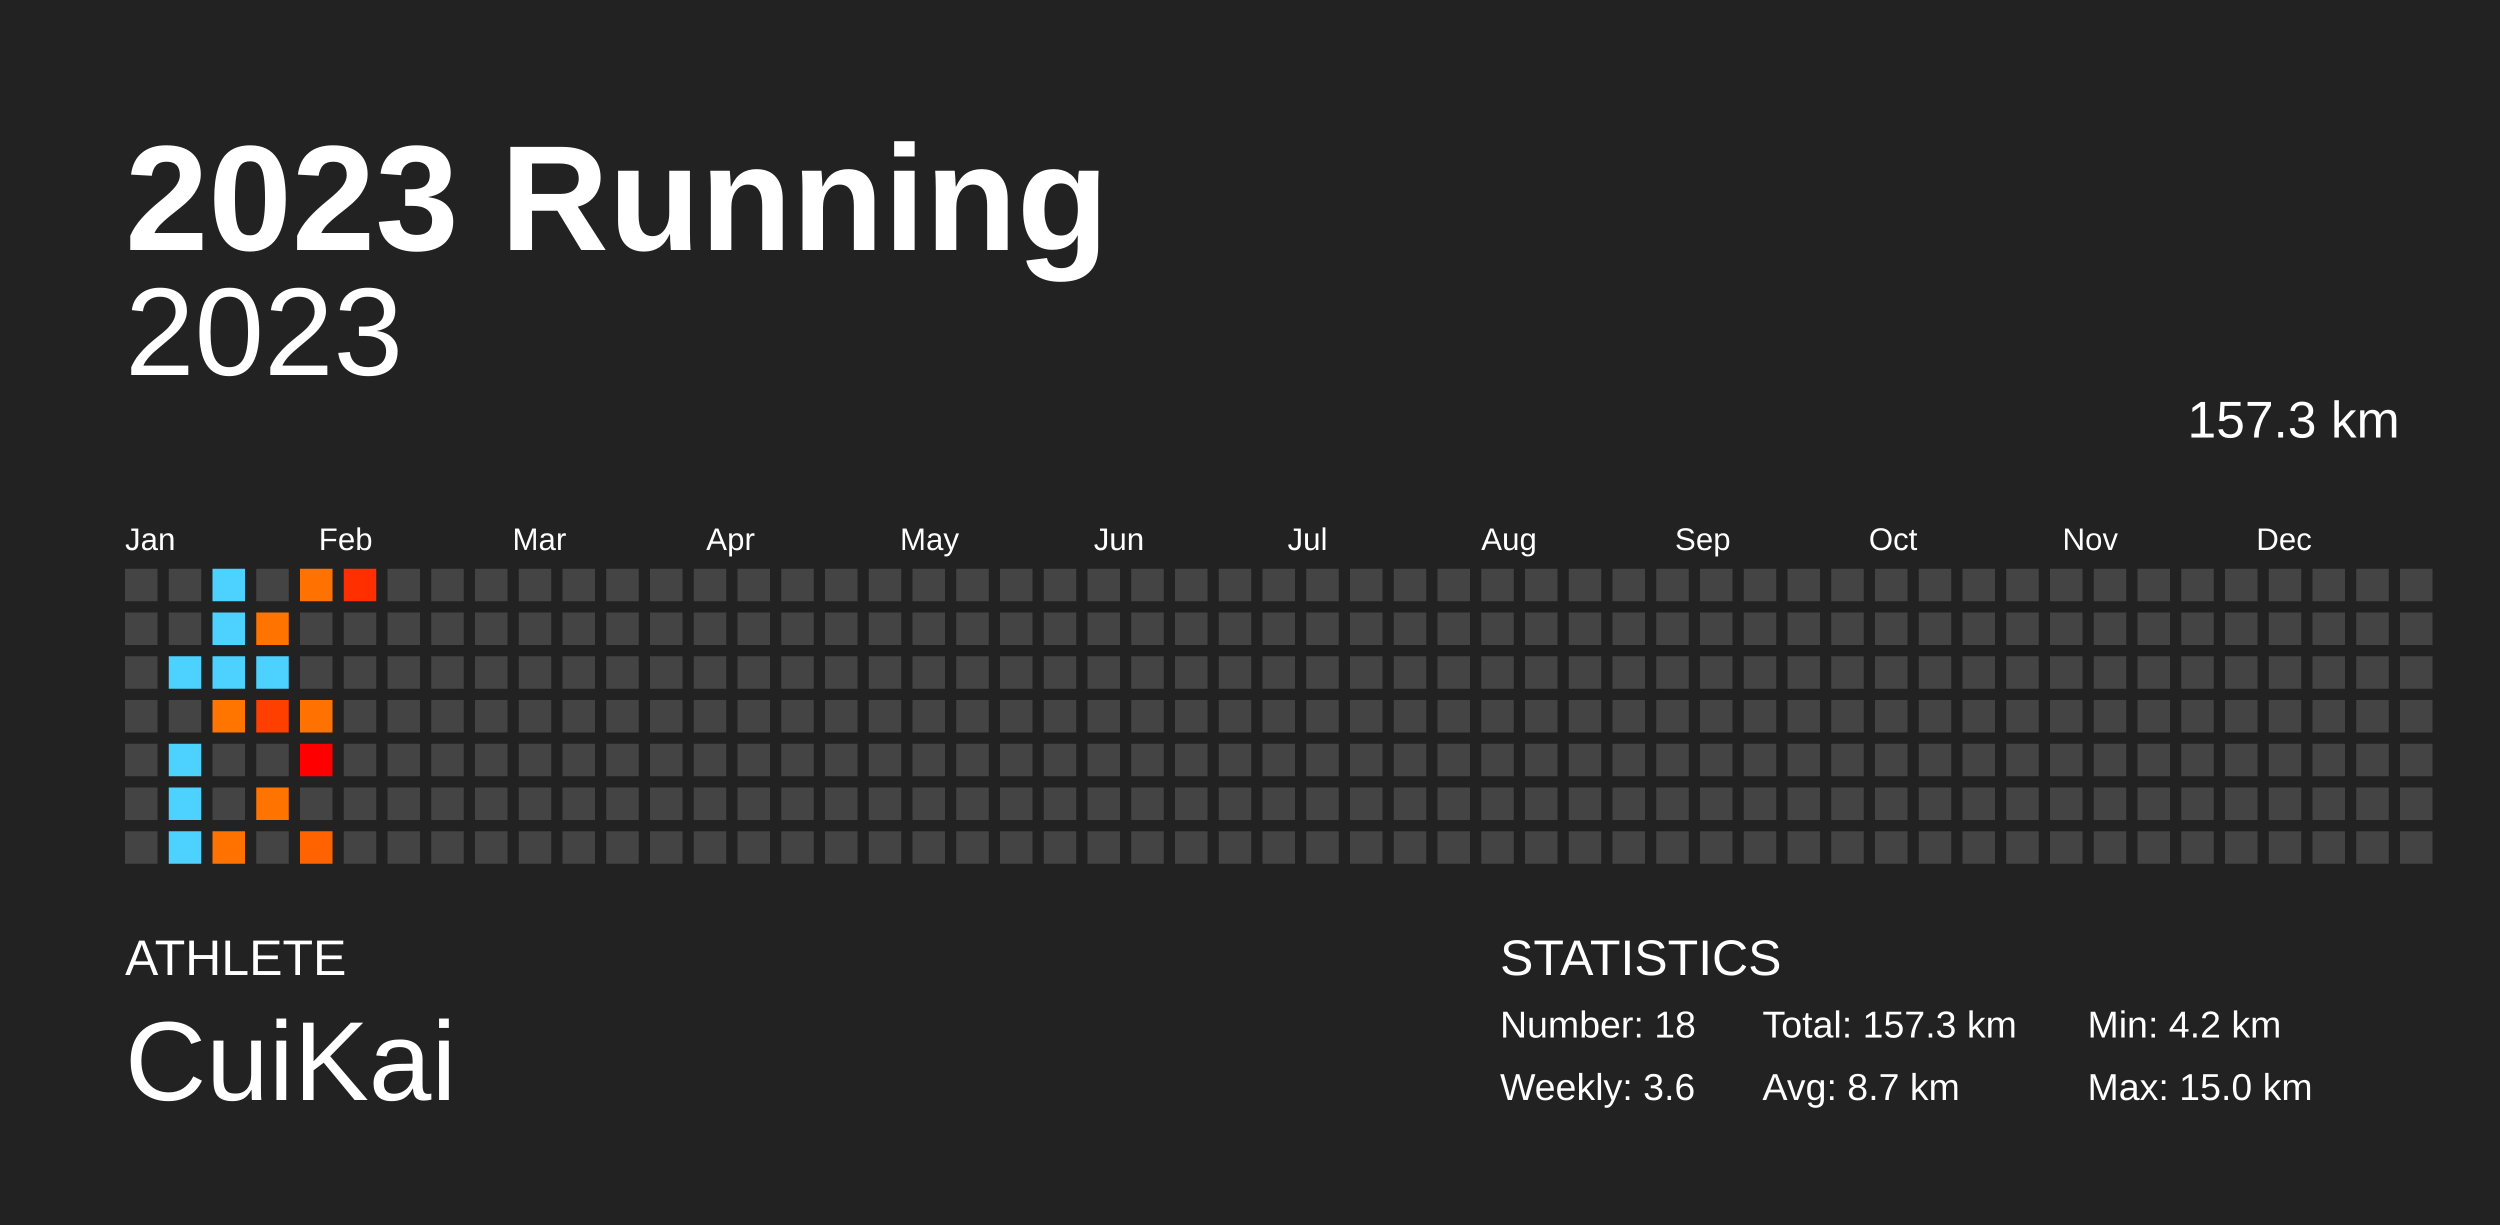
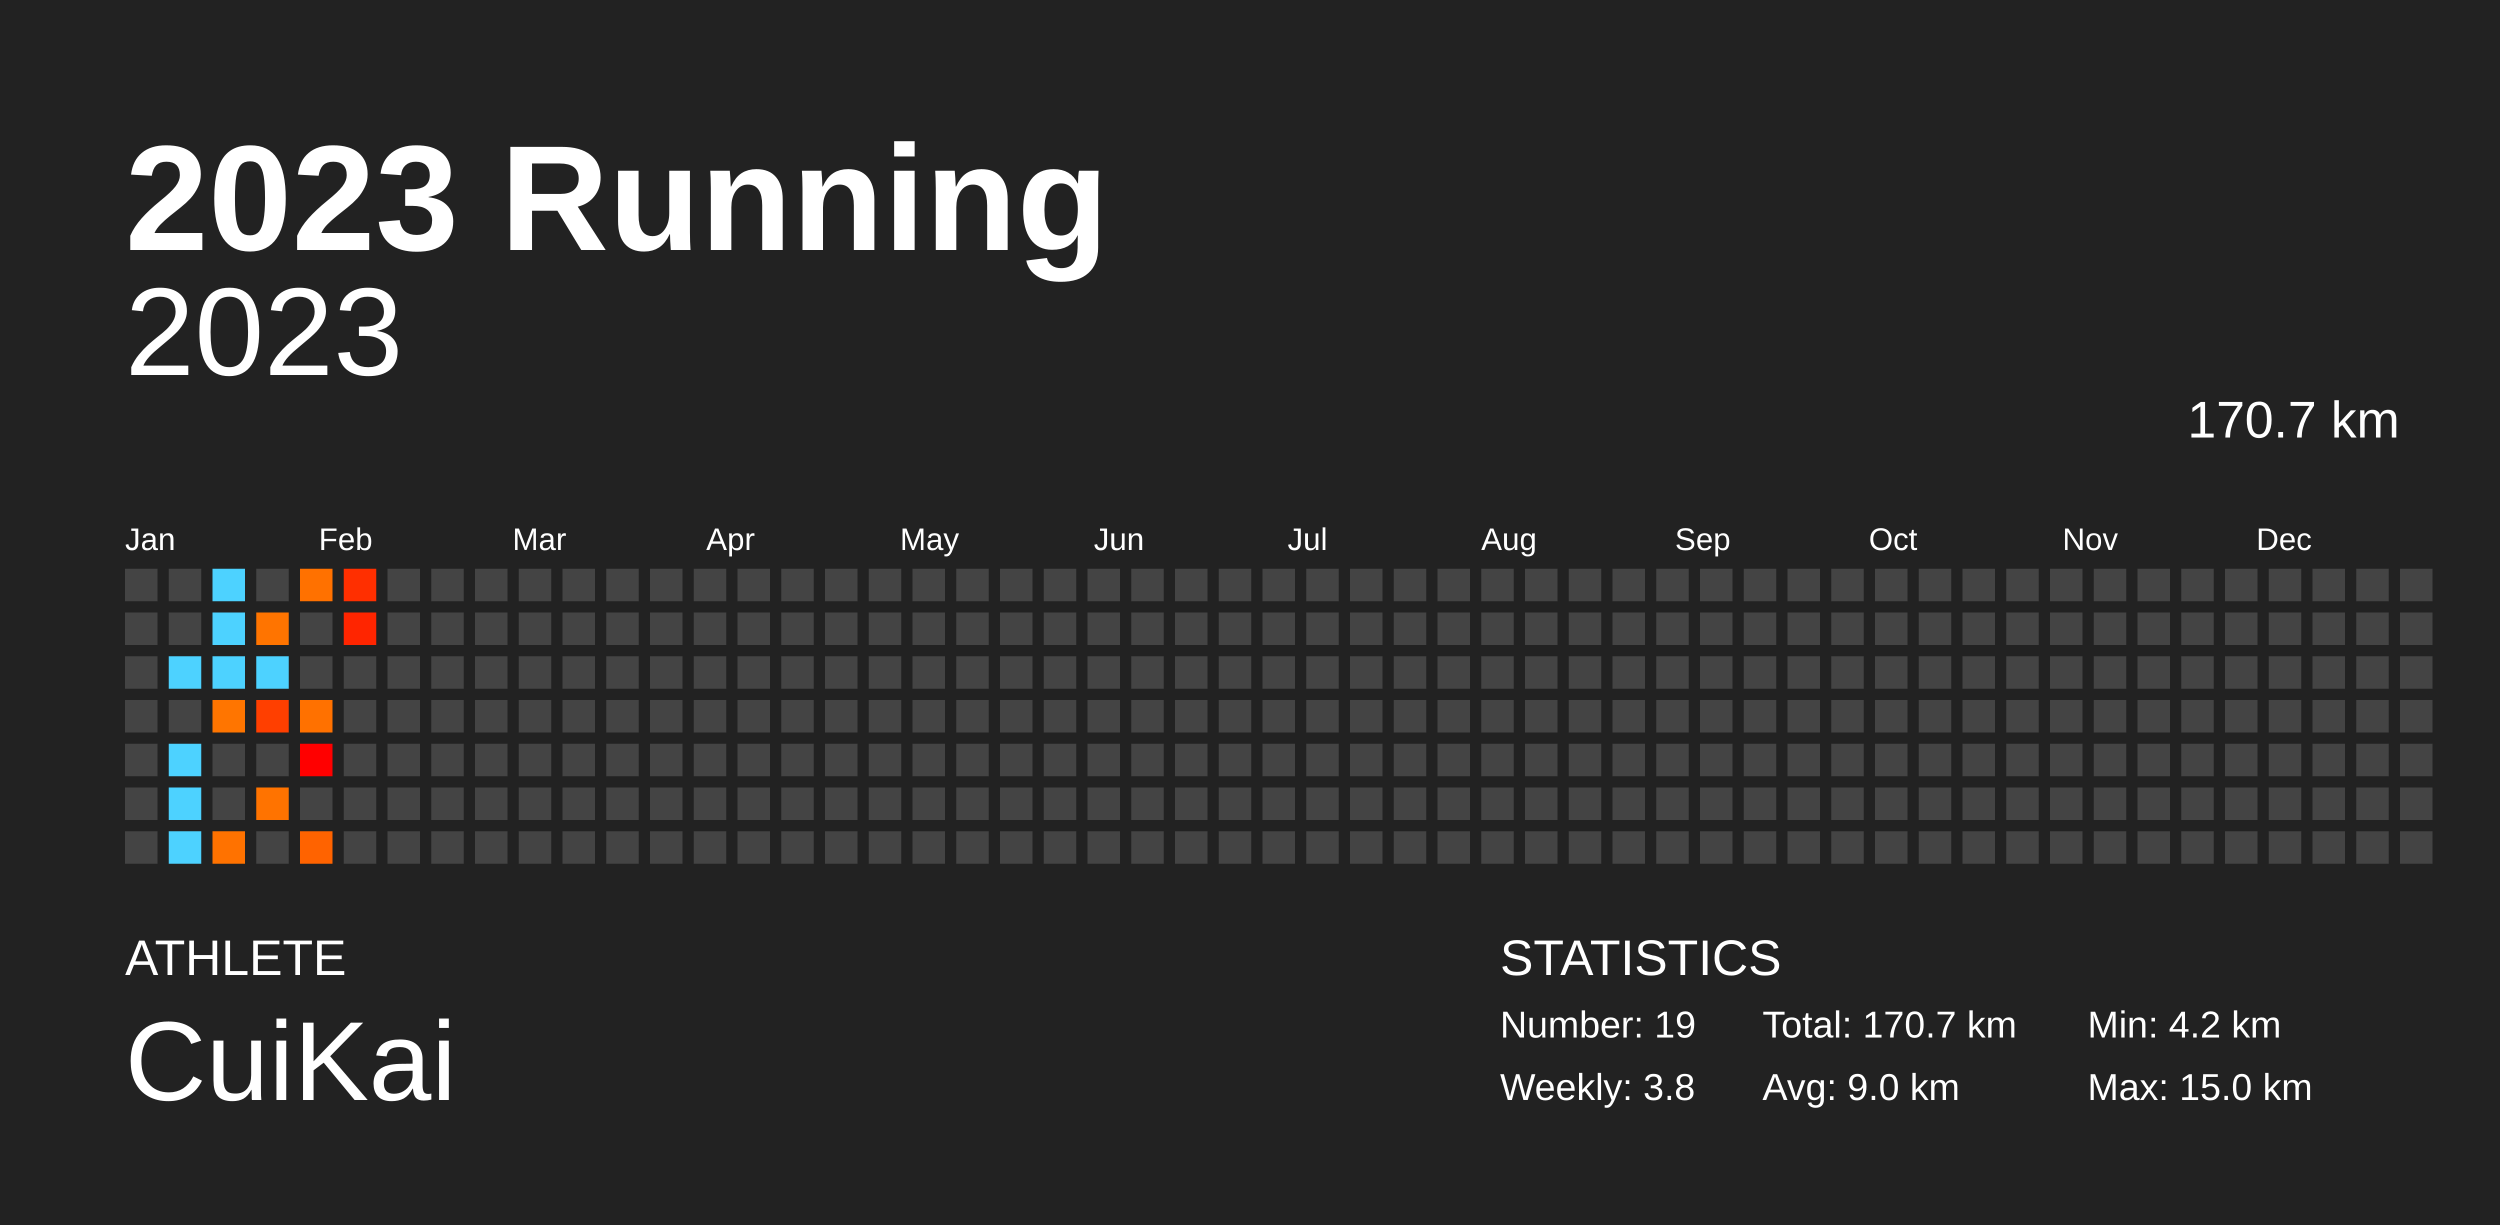
<svg xmlns="http://www.w3.org/2000/svg" baseProfile="full" height="98mm" version="1.1" viewBox="0,0,200,98" width="200mm">
  <defs />
  <rect fill="#222222" height="98" width="200" x="0" y="0" />
  <text fill="#FFFFFF" style="font-size:12px; font-family:Arial; font-weight:bold;" x="10" y="20">2023 Running</text>
  <text fill="#FFFFFF" style="font-size:4px; font-family:Arial" x="10" y="78">ATHLETE</text>
  <text fill="#FFFFFF" style="font-size:9px; font-family:Arial" x="10" y="88">CuiKai</text>
  <text fill="#FFFFFF" style="font-size:4px; font-family:Arial" x="120" y="78">STATISTICS</text>
-   <text fill="#FFFFFF" style="font-size:3px; font-family:Arial" x="120" y="83">Number: 18</text>
-   <text fill="#FFFFFF" style="font-size:3px; font-family:Arial" x="120" y="88">Weekly: 3.6</text>
-   <text fill="#FFFFFF" style="font-size:3px; font-family:Arial" x="141" y="83">Total: 157.3 km</text>
-   <text fill="#FFFFFF" style="font-size:3px; font-family:Arial" x="141" y="88">Avg: 8.7 km</text>
+   <text fill="#FFFFFF" style="font-size:3px; font-family:Arial" x="120" y="83">Number: 19</text>
+   <text fill="#FFFFFF" style="font-size:3px; font-family:Arial" x="120" y="88">Weekly: 3.8</text>
+   <text fill="#FFFFFF" style="font-size:3px; font-family:Arial" x="141" y="83">Total: 170.7 km</text>
+   <text fill="#FFFFFF" style="font-size:3px; font-family:Arial" x="141" y="88">Avg: 9.0 km</text>
  <text fill="#FFFFFF" style="font-size:3px; font-family:Arial" x="167" y="83">Min: 4.2 km</text>
  <text fill="#FFFFFF" style="font-size:3px; font-family:Arial" x="167" y="88">Max: 15.0 km</text>
  <text alignment-baseline="hanging" fill="#FFFFFF" style="font-size:10.0px; font-family:Arial;" x="10" y="30">2023</text>
-   <text alignment-baseline="hanging" fill="#FFFFFF" style="font-size:4.125px; font-family:Arial;" x="175" y="35">157.3 km</text>
+   <text alignment-baseline="hanging" fill="#FFFFFF" style="font-size:4.125px; font-family:Arial;" x="175" y="35">170.7 km</text>
  <text fill="#FFFFFF" style="font-size:2.5px; font-family:Arial" x="10.0" y="44">Jan</text>
  <text fill="#FFFFFF" style="font-size:2.5px; font-family:Arial" x="25.5" y="44">Feb</text>
  <text fill="#FFFFFF" style="font-size:2.5px; font-family:Arial" x="41.0" y="44">Mar</text>
  <text fill="#FFFFFF" style="font-size:2.5px; font-family:Arial" x="56.5" y="44">Apr</text>
  <text fill="#FFFFFF" style="font-size:2.5px; font-family:Arial" x="72.0" y="44">May</text>
  <text fill="#FFFFFF" style="font-size:2.5px; font-family:Arial" x="87.5" y="44">Jun</text>
  <text fill="#FFFFFF" style="font-size:2.5px; font-family:Arial" x="103.0" y="44">Jul</text>
  <text fill="#FFFFFF" style="font-size:2.5px; font-family:Arial" x="118.5" y="44">Aug</text>
  <text fill="#FFFFFF" style="font-size:2.5px; font-family:Arial" x="134.0" y="44">Sep</text>
  <text fill="#FFFFFF" style="font-size:2.5px; font-family:Arial" x="149.5" y="44">Oct</text>
  <text fill="#FFFFFF" style="font-size:2.5px; font-family:Arial" x="165.0" y="44">Nov</text>
  <text fill="#FFFFFF" style="font-size:2.5px; font-family:Arial" x="180.5" y="44">Dec</text>
  <rect fill="#444444" height="2.6" width="2.6" x="10.0" y="45.5" />
  <rect fill="#444444" height="2.6" width="2.6" x="10.0" y="49.0" />
  <rect fill="#444444" height="2.6" width="2.6" x="10.0" y="52.5" />
  <rect fill="#444444" height="2.6" width="2.6" x="10.0" y="56.0" />
  <rect fill="#444444" height="2.6" width="2.6" x="10.0" y="59.5" />
  <rect fill="#444444" height="2.6" width="2.6" x="10.0" y="63.0" />
  <rect fill="#444444" height="2.6" width="2.6" x="10.0" y="66.5" />
  <rect fill="#444444" height="2.6" width="2.6" x="13.5" y="45.5" />
  <rect fill="#444444" height="2.6" width="2.6" x="13.5" y="49.0" />
  <rect fill="#4dd2ff" height="2.6" width="2.6" x="13.5" y="52.5" />
  <rect fill="#444444" height="2.6" width="2.6" x="13.5" y="56.0" />
  <rect fill="#4dd2ff" height="2.6" width="2.6" x="13.5" y="59.5" />
  <rect fill="#4dd2ff" height="2.6" width="2.6" x="13.5" y="63.0" />
  <rect fill="#4dd2ff" height="2.6" width="2.6" x="13.5" y="66.5" />
  <rect fill="#4dd2ff" height="2.6" width="2.6" x="17.0" y="45.5" />
  <rect fill="#4dd2ff" height="2.6" width="2.6" x="17.0" y="49.0" />
  <rect fill="#4dd2ff" height="2.6" width="2.6" x="17.0" y="52.5" />
  <rect fill="#ff7500" height="2.6" width="2.6" x="17.0" y="56.0" />
  <rect fill="#444444" height="2.6" width="2.6" x="17.0" y="59.5" />
  <rect fill="#444444" height="2.6" width="2.6" x="17.0" y="63.0" />
  <rect fill="#ff7200" height="2.6" width="2.6" x="17.0" y="66.5" />
  <rect fill="#444444" height="2.6" width="2.6" x="20.5" y="45.5" />
  <rect fill="#ff7400" height="2.6" width="2.6" x="20.5" y="49.0" />
  <rect fill="#4dd2ff" height="2.6" width="2.6" x="20.5" y="52.5" />
  <rect fill="#ff3f00" height="2.6" width="2.6" x="20.5" y="56.0" />
  <rect fill="#444444" height="2.6" width="2.6" x="20.5" y="59.5" />
  <rect fill="#ff7300" height="2.6" width="2.6" x="20.5" y="63.0" />
  <rect fill="#444444" height="2.6" width="2.6" x="20.5" y="66.5" />
  <rect fill="#ff7100" height="2.6" width="2.6" x="24.0" y="45.5" />
  <rect fill="#444444" height="2.6" width="2.6" x="24.0" y="49.0" />
  <rect fill="#444444" height="2.6" width="2.6" x="24.0" y="52.5" />
  <rect fill="#ff7100" height="2.6" width="2.6" x="24.0" y="56.0" />
  <rect fill="#ff0000" height="2.6" width="2.6" x="24.0" y="59.5" />
  <rect fill="#444444" height="2.6" width="2.6" x="24.0" y="63.0" />
  <rect fill="#ff6300" height="2.6" width="2.6" x="24.0" y="66.5" />
  <rect fill="#ff2f00" height="2.6" width="2.6" x="27.5" y="45.5" />
-   <rect fill="#444444" height="2.6" width="2.6" x="27.5" y="49.0" />
+   <rect fill="#ff2500" height="2.6" width="2.6" x="27.5" y="49.0" />
  <rect fill="#444444" height="2.6" width="2.6" x="27.5" y="52.5" />
  <rect fill="#444444" height="2.6" width="2.6" x="27.5" y="56.0" />
  <rect fill="#444444" height="2.6" width="2.6" x="27.5" y="59.5" />
  <rect fill="#444444" height="2.6" width="2.6" x="27.5" y="63.0" />
  <rect fill="#444444" height="2.6" width="2.6" x="27.5" y="66.5" />
  <rect fill="#444444" height="2.6" width="2.6" x="31.0" y="45.5" />
  <rect fill="#444444" height="2.6" width="2.6" x="31.0" y="49.0" />
  <rect fill="#444444" height="2.6" width="2.6" x="31.0" y="52.5" />
  <rect fill="#444444" height="2.6" width="2.6" x="31.0" y="56.0" />
  <rect fill="#444444" height="2.6" width="2.6" x="31.0" y="59.5" />
  <rect fill="#444444" height="2.6" width="2.6" x="31.0" y="63.0" />
  <rect fill="#444444" height="2.6" width="2.6" x="31.0" y="66.5" />
  <rect fill="#444444" height="2.6" width="2.6" x="34.5" y="45.5" />
  <rect fill="#444444" height="2.6" width="2.6" x="34.5" y="49.0" />
  <rect fill="#444444" height="2.6" width="2.6" x="34.5" y="52.5" />
  <rect fill="#444444" height="2.6" width="2.6" x="34.5" y="56.0" />
  <rect fill="#444444" height="2.6" width="2.6" x="34.5" y="59.5" />
  <rect fill="#444444" height="2.6" width="2.6" x="34.5" y="63.0" />
  <rect fill="#444444" height="2.6" width="2.6" x="34.5" y="66.5" />
  <rect fill="#444444" height="2.6" width="2.6" x="38.0" y="45.5" />
  <rect fill="#444444" height="2.6" width="2.6" x="38.0" y="49.0" />
  <rect fill="#444444" height="2.6" width="2.6" x="38.0" y="52.5" />
  <rect fill="#444444" height="2.6" width="2.6" x="38.0" y="56.0" />
  <rect fill="#444444" height="2.6" width="2.6" x="38.0" y="59.5" />
  <rect fill="#444444" height="2.6" width="2.6" x="38.0" y="63.0" />
  <rect fill="#444444" height="2.6" width="2.6" x="38.0" y="66.5" />
  <rect fill="#444444" height="2.6" width="2.6" x="41.5" y="45.5" />
  <rect fill="#444444" height="2.6" width="2.6" x="41.5" y="49.0" />
  <rect fill="#444444" height="2.6" width="2.6" x="41.5" y="52.5" />
  <rect fill="#444444" height="2.6" width="2.6" x="41.5" y="56.0" />
  <rect fill="#444444" height="2.6" width="2.6" x="41.5" y="59.5" />
  <rect fill="#444444" height="2.6" width="2.6" x="41.5" y="63.0" />
  <rect fill="#444444" height="2.6" width="2.6" x="41.5" y="66.5" />
  <rect fill="#444444" height="2.6" width="2.6" x="45.0" y="45.5" />
  <rect fill="#444444" height="2.6" width="2.6" x="45.0" y="49.0" />
  <rect fill="#444444" height="2.6" width="2.6" x="45.0" y="52.5" />
  <rect fill="#444444" height="2.6" width="2.6" x="45.0" y="56.0" />
  <rect fill="#444444" height="2.6" width="2.6" x="45.0" y="59.5" />
  <rect fill="#444444" height="2.6" width="2.6" x="45.0" y="63.0" />
  <rect fill="#444444" height="2.6" width="2.6" x="45.0" y="66.5" />
  <rect fill="#444444" height="2.6" width="2.6" x="48.5" y="45.5" />
  <rect fill="#444444" height="2.6" width="2.6" x="48.5" y="49.0" />
  <rect fill="#444444" height="2.6" width="2.6" x="48.5" y="52.5" />
  <rect fill="#444444" height="2.6" width="2.6" x="48.5" y="56.0" />
  <rect fill="#444444" height="2.6" width="2.6" x="48.5" y="59.5" />
  <rect fill="#444444" height="2.6" width="2.6" x="48.5" y="63.0" />
  <rect fill="#444444" height="2.6" width="2.6" x="48.5" y="66.5" />
  <rect fill="#444444" height="2.6" width="2.6" x="52.0" y="45.5" />
  <rect fill="#444444" height="2.6" width="2.6" x="52.0" y="49.0" />
  <rect fill="#444444" height="2.6" width="2.6" x="52.0" y="52.5" />
  <rect fill="#444444" height="2.6" width="2.6" x="52.0" y="56.0" />
  <rect fill="#444444" height="2.6" width="2.6" x="52.0" y="59.5" />
  <rect fill="#444444" height="2.6" width="2.6" x="52.0" y="63.0" />
  <rect fill="#444444" height="2.6" width="2.6" x="52.0" y="66.5" />
  <rect fill="#444444" height="2.6" width="2.6" x="55.5" y="45.5" />
  <rect fill="#444444" height="2.6" width="2.6" x="55.5" y="49.0" />
  <rect fill="#444444" height="2.6" width="2.6" x="55.5" y="52.5" />
  <rect fill="#444444" height="2.6" width="2.6" x="55.5" y="56.0" />
  <rect fill="#444444" height="2.6" width="2.6" x="55.5" y="59.5" />
  <rect fill="#444444" height="2.6" width="2.6" x="55.5" y="63.0" />
  <rect fill="#444444" height="2.6" width="2.6" x="55.5" y="66.5" />
  <rect fill="#444444" height="2.6" width="2.6" x="59.0" y="45.5" />
  <rect fill="#444444" height="2.6" width="2.6" x="59.0" y="49.0" />
  <rect fill="#444444" height="2.6" width="2.6" x="59.0" y="52.5" />
  <rect fill="#444444" height="2.6" width="2.6" x="59.0" y="56.0" />
  <rect fill="#444444" height="2.6" width="2.6" x="59.0" y="59.5" />
  <rect fill="#444444" height="2.6" width="2.6" x="59.0" y="63.0" />
  <rect fill="#444444" height="2.6" width="2.6" x="59.0" y="66.5" />
  <rect fill="#444444" height="2.6" width="2.6" x="62.5" y="45.5" />
  <rect fill="#444444" height="2.6" width="2.6" x="62.5" y="49.0" />
  <rect fill="#444444" height="2.6" width="2.6" x="62.5" y="52.5" />
  <rect fill="#444444" height="2.6" width="2.6" x="62.5" y="56.0" />
  <rect fill="#444444" height="2.6" width="2.6" x="62.5" y="59.5" />
  <rect fill="#444444" height="2.6" width="2.6" x="62.5" y="63.0" />
  <rect fill="#444444" height="2.6" width="2.6" x="62.5" y="66.5" />
  <rect fill="#444444" height="2.6" width="2.6" x="66.0" y="45.5" />
  <rect fill="#444444" height="2.6" width="2.6" x="66.0" y="49.0" />
  <rect fill="#444444" height="2.6" width="2.6" x="66.0" y="52.5" />
  <rect fill="#444444" height="2.6" width="2.6" x="66.0" y="56.0" />
  <rect fill="#444444" height="2.6" width="2.6" x="66.0" y="59.5" />
  <rect fill="#444444" height="2.6" width="2.6" x="66.0" y="63.0" />
  <rect fill="#444444" height="2.6" width="2.6" x="66.0" y="66.5" />
  <rect fill="#444444" height="2.6" width="2.6" x="69.5" y="45.5" />
  <rect fill="#444444" height="2.6" width="2.6" x="69.5" y="49.0" />
  <rect fill="#444444" height="2.6" width="2.6" x="69.5" y="52.5" />
  <rect fill="#444444" height="2.6" width="2.6" x="69.5" y="56.0" />
  <rect fill="#444444" height="2.6" width="2.6" x="69.5" y="59.5" />
  <rect fill="#444444" height="2.6" width="2.6" x="69.5" y="63.0" />
  <rect fill="#444444" height="2.6" width="2.6" x="69.5" y="66.5" />
  <rect fill="#444444" height="2.6" width="2.6" x="73.0" y="45.5" />
  <rect fill="#444444" height="2.6" width="2.6" x="73.0" y="49.0" />
  <rect fill="#444444" height="2.6" width="2.6" x="73.0" y="52.5" />
  <rect fill="#444444" height="2.6" width="2.6" x="73.0" y="56.0" />
  <rect fill="#444444" height="2.6" width="2.6" x="73.0" y="59.5" />
  <rect fill="#444444" height="2.6" width="2.6" x="73.0" y="63.0" />
  <rect fill="#444444" height="2.6" width="2.6" x="73.0" y="66.5" />
  <rect fill="#444444" height="2.6" width="2.6" x="76.5" y="45.5" />
  <rect fill="#444444" height="2.6" width="2.6" x="76.5" y="49.0" />
  <rect fill="#444444" height="2.6" width="2.6" x="76.5" y="52.5" />
  <rect fill="#444444" height="2.6" width="2.6" x="76.5" y="56.0" />
  <rect fill="#444444" height="2.6" width="2.6" x="76.5" y="59.5" />
  <rect fill="#444444" height="2.6" width="2.6" x="76.5" y="63.0" />
  <rect fill="#444444" height="2.6" width="2.6" x="76.5" y="66.5" />
  <rect fill="#444444" height="2.6" width="2.6" x="80.0" y="45.5" />
  <rect fill="#444444" height="2.6" width="2.6" x="80.0" y="49.0" />
  <rect fill="#444444" height="2.6" width="2.6" x="80.0" y="52.5" />
  <rect fill="#444444" height="2.6" width="2.6" x="80.0" y="56.0" />
  <rect fill="#444444" height="2.6" width="2.6" x="80.0" y="59.5" />
  <rect fill="#444444" height="2.6" width="2.6" x="80.0" y="63.0" />
  <rect fill="#444444" height="2.6" width="2.6" x="80.0" y="66.5" />
  <rect fill="#444444" height="2.6" width="2.6" x="83.5" y="45.5" />
  <rect fill="#444444" height="2.6" width="2.6" x="83.5" y="49.0" />
  <rect fill="#444444" height="2.6" width="2.6" x="83.5" y="52.5" />
  <rect fill="#444444" height="2.6" width="2.6" x="83.5" y="56.0" />
  <rect fill="#444444" height="2.6" width="2.6" x="83.5" y="59.5" />
  <rect fill="#444444" height="2.6" width="2.6" x="83.5" y="63.0" />
  <rect fill="#444444" height="2.6" width="2.6" x="83.5" y="66.5" />
  <rect fill="#444444" height="2.6" width="2.6" x="87.0" y="45.5" />
  <rect fill="#444444" height="2.6" width="2.6" x="87.0" y="49.0" />
  <rect fill="#444444" height="2.6" width="2.6" x="87.0" y="52.5" />
  <rect fill="#444444" height="2.6" width="2.6" x="87.0" y="56.0" />
  <rect fill="#444444" height="2.6" width="2.6" x="87.0" y="59.5" />
  <rect fill="#444444" height="2.6" width="2.6" x="87.0" y="63.0" />
  <rect fill="#444444" height="2.6" width="2.6" x="87.0" y="66.5" />
  <rect fill="#444444" height="2.6" width="2.6" x="90.5" y="45.5" />
  <rect fill="#444444" height="2.6" width="2.6" x="90.5" y="49.0" />
  <rect fill="#444444" height="2.6" width="2.6" x="90.5" y="52.5" />
  <rect fill="#444444" height="2.6" width="2.6" x="90.5" y="56.0" />
  <rect fill="#444444" height="2.6" width="2.6" x="90.5" y="59.5" />
  <rect fill="#444444" height="2.6" width="2.6" x="90.5" y="63.0" />
  <rect fill="#444444" height="2.6" width="2.6" x="90.5" y="66.5" />
  <rect fill="#444444" height="2.6" width="2.6" x="94.0" y="45.5" />
  <rect fill="#444444" height="2.6" width="2.6" x="94.0" y="49.0" />
  <rect fill="#444444" height="2.6" width="2.6" x="94.0" y="52.5" />
  <rect fill="#444444" height="2.6" width="2.6" x="94.0" y="56.0" />
  <rect fill="#444444" height="2.6" width="2.6" x="94.0" y="59.5" />
  <rect fill="#444444" height="2.6" width="2.6" x="94.0" y="63.0" />
  <rect fill="#444444" height="2.6" width="2.6" x="94.0" y="66.5" />
  <rect fill="#444444" height="2.6" width="2.6" x="97.5" y="45.5" />
  <rect fill="#444444" height="2.6" width="2.6" x="97.5" y="49.0" />
  <rect fill="#444444" height="2.6" width="2.6" x="97.5" y="52.5" />
  <rect fill="#444444" height="2.6" width="2.6" x="97.5" y="56.0" />
  <rect fill="#444444" height="2.6" width="2.6" x="97.5" y="59.5" />
  <rect fill="#444444" height="2.6" width="2.6" x="97.5" y="63.0" />
  <rect fill="#444444" height="2.6" width="2.6" x="97.5" y="66.5" />
  <rect fill="#444444" height="2.6" width="2.6" x="101.0" y="45.5" />
  <rect fill="#444444" height="2.6" width="2.6" x="101.0" y="49.0" />
  <rect fill="#444444" height="2.6" width="2.6" x="101.0" y="52.5" />
  <rect fill="#444444" height="2.6" width="2.6" x="101.0" y="56.0" />
  <rect fill="#444444" height="2.6" width="2.6" x="101.0" y="59.5" />
  <rect fill="#444444" height="2.6" width="2.6" x="101.0" y="63.0" />
  <rect fill="#444444" height="2.6" width="2.6" x="101.0" y="66.5" />
  <rect fill="#444444" height="2.6" width="2.6" x="104.5" y="45.5" />
  <rect fill="#444444" height="2.6" width="2.6" x="104.5" y="49.0" />
  <rect fill="#444444" height="2.6" width="2.6" x="104.5" y="52.5" />
  <rect fill="#444444" height="2.6" width="2.6" x="104.5" y="56.0" />
  <rect fill="#444444" height="2.6" width="2.6" x="104.5" y="59.5" />
  <rect fill="#444444" height="2.6" width="2.6" x="104.5" y="63.0" />
  <rect fill="#444444" height="2.6" width="2.6" x="104.5" y="66.5" />
  <rect fill="#444444" height="2.6" width="2.6" x="108.0" y="45.5" />
  <rect fill="#444444" height="2.6" width="2.6" x="108.0" y="49.0" />
  <rect fill="#444444" height="2.6" width="2.6" x="108.0" y="52.5" />
  <rect fill="#444444" height="2.6" width="2.6" x="108.0" y="56.0" />
  <rect fill="#444444" height="2.6" width="2.6" x="108.0" y="59.5" />
  <rect fill="#444444" height="2.6" width="2.6" x="108.0" y="63.0" />
  <rect fill="#444444" height="2.6" width="2.6" x="108.0" y="66.5" />
  <rect fill="#444444" height="2.6" width="2.6" x="111.5" y="45.5" />
  <rect fill="#444444" height="2.6" width="2.6" x="111.5" y="49.0" />
  <rect fill="#444444" height="2.6" width="2.6" x="111.5" y="52.5" />
  <rect fill="#444444" height="2.6" width="2.6" x="111.5" y="56.0" />
  <rect fill="#444444" height="2.6" width="2.6" x="111.5" y="59.5" />
  <rect fill="#444444" height="2.6" width="2.6" x="111.5" y="63.0" />
  <rect fill="#444444" height="2.6" width="2.6" x="111.5" y="66.5" />
  <rect fill="#444444" height="2.6" width="2.6" x="115.0" y="45.5" />
  <rect fill="#444444" height="2.6" width="2.6" x="115.0" y="49.0" />
  <rect fill="#444444" height="2.6" width="2.6" x="115.0" y="52.5" />
  <rect fill="#444444" height="2.6" width="2.6" x="115.0" y="56.0" />
  <rect fill="#444444" height="2.6" width="2.6" x="115.0" y="59.5" />
  <rect fill="#444444" height="2.6" width="2.6" x="115.0" y="63.0" />
  <rect fill="#444444" height="2.6" width="2.6" x="115.0" y="66.5" />
  <rect fill="#444444" height="2.6" width="2.6" x="118.5" y="45.5" />
  <rect fill="#444444" height="2.6" width="2.6" x="118.5" y="49.0" />
  <rect fill="#444444" height="2.6" width="2.6" x="118.5" y="52.5" />
  <rect fill="#444444" height="2.6" width="2.6" x="118.5" y="56.0" />
  <rect fill="#444444" height="2.6" width="2.6" x="118.5" y="59.5" />
  <rect fill="#444444" height="2.6" width="2.6" x="118.5" y="63.0" />
  <rect fill="#444444" height="2.6" width="2.6" x="118.5" y="66.5" />
  <rect fill="#444444" height="2.6" width="2.6" x="122.0" y="45.5" />
  <rect fill="#444444" height="2.6" width="2.6" x="122.0" y="49.0" />
  <rect fill="#444444" height="2.6" width="2.6" x="122.0" y="52.5" />
  <rect fill="#444444" height="2.6" width="2.6" x="122.0" y="56.0" />
  <rect fill="#444444" height="2.6" width="2.6" x="122.0" y="59.5" />
  <rect fill="#444444" height="2.6" width="2.6" x="122.0" y="63.0" />
  <rect fill="#444444" height="2.6" width="2.6" x="122.0" y="66.5" />
  <rect fill="#444444" height="2.6" width="2.6" x="125.5" y="45.5" />
  <rect fill="#444444" height="2.6" width="2.6" x="125.5" y="49.0" />
  <rect fill="#444444" height="2.6" width="2.6" x="125.5" y="52.5" />
  <rect fill="#444444" height="2.6" width="2.6" x="125.5" y="56.0" />
  <rect fill="#444444" height="2.6" width="2.6" x="125.5" y="59.5" />
  <rect fill="#444444" height="2.6" width="2.6" x="125.5" y="63.0" />
  <rect fill="#444444" height="2.6" width="2.6" x="125.5" y="66.5" />
  <rect fill="#444444" height="2.6" width="2.6" x="129.0" y="45.5" />
  <rect fill="#444444" height="2.6" width="2.6" x="129.0" y="49.0" />
  <rect fill="#444444" height="2.6" width="2.6" x="129.0" y="52.5" />
  <rect fill="#444444" height="2.6" width="2.6" x="129.0" y="56.0" />
  <rect fill="#444444" height="2.6" width="2.6" x="129.0" y="59.5" />
  <rect fill="#444444" height="2.6" width="2.6" x="129.0" y="63.0" />
  <rect fill="#444444" height="2.6" width="2.6" x="129.0" y="66.5" />
  <rect fill="#444444" height="2.6" width="2.6" x="132.5" y="45.5" />
  <rect fill="#444444" height="2.6" width="2.6" x="132.5" y="49.0" />
  <rect fill="#444444" height="2.6" width="2.6" x="132.5" y="52.5" />
  <rect fill="#444444" height="2.6" width="2.6" x="132.5" y="56.0" />
  <rect fill="#444444" height="2.6" width="2.6" x="132.5" y="59.5" />
  <rect fill="#444444" height="2.6" width="2.6" x="132.5" y="63.0" />
  <rect fill="#444444" height="2.6" width="2.6" x="132.5" y="66.5" />
  <rect fill="#444444" height="2.6" width="2.6" x="136.0" y="45.5" />
  <rect fill="#444444" height="2.6" width="2.6" x="136.0" y="49.0" />
  <rect fill="#444444" height="2.6" width="2.6" x="136.0" y="52.5" />
  <rect fill="#444444" height="2.6" width="2.6" x="136.0" y="56.0" />
  <rect fill="#444444" height="2.6" width="2.6" x="136.0" y="59.5" />
  <rect fill="#444444" height="2.6" width="2.6" x="136.0" y="63.0" />
  <rect fill="#444444" height="2.6" width="2.6" x="136.0" y="66.5" />
  <rect fill="#444444" height="2.6" width="2.6" x="139.5" y="45.5" />
  <rect fill="#444444" height="2.6" width="2.6" x="139.5" y="49.0" />
  <rect fill="#444444" height="2.6" width="2.6" x="139.5" y="52.5" />
  <rect fill="#444444" height="2.6" width="2.6" x="139.5" y="56.0" />
  <rect fill="#444444" height="2.6" width="2.6" x="139.5" y="59.5" />
  <rect fill="#444444" height="2.6" width="2.6" x="139.5" y="63.0" />
  <rect fill="#444444" height="2.6" width="2.6" x="139.5" y="66.5" />
  <rect fill="#444444" height="2.6" width="2.6" x="143.0" y="45.5" />
  <rect fill="#444444" height="2.6" width="2.6" x="143.0" y="49.0" />
  <rect fill="#444444" height="2.6" width="2.6" x="143.0" y="52.5" />
  <rect fill="#444444" height="2.6" width="2.6" x="143.0" y="56.0" />
  <rect fill="#444444" height="2.6" width="2.6" x="143.0" y="59.5" />
  <rect fill="#444444" height="2.6" width="2.6" x="143.0" y="63.0" />
  <rect fill="#444444" height="2.6" width="2.6" x="143.0" y="66.5" />
  <rect fill="#444444" height="2.6" width="2.6" x="146.5" y="45.5" />
  <rect fill="#444444" height="2.6" width="2.6" x="146.5" y="49.0" />
  <rect fill="#444444" height="2.6" width="2.6" x="146.5" y="52.5" />
  <rect fill="#444444" height="2.6" width="2.6" x="146.5" y="56.0" />
  <rect fill="#444444" height="2.6" width="2.6" x="146.5" y="59.5" />
  <rect fill="#444444" height="2.6" width="2.6" x="146.5" y="63.0" />
  <rect fill="#444444" height="2.6" width="2.6" x="146.5" y="66.5" />
  <rect fill="#444444" height="2.6" width="2.6" x="150.0" y="45.5" />
  <rect fill="#444444" height="2.6" width="2.6" x="150.0" y="49.0" />
  <rect fill="#444444" height="2.6" width="2.6" x="150.0" y="52.5" />
  <rect fill="#444444" height="2.6" width="2.6" x="150.0" y="56.0" />
  <rect fill="#444444" height="2.6" width="2.6" x="150.0" y="59.5" />
  <rect fill="#444444" height="2.6" width="2.6" x="150.0" y="63.0" />
  <rect fill="#444444" height="2.6" width="2.6" x="150.0" y="66.5" />
  <rect fill="#444444" height="2.6" width="2.6" x="153.5" y="45.5" />
  <rect fill="#444444" height="2.6" width="2.6" x="153.5" y="49.0" />
  <rect fill="#444444" height="2.6" width="2.6" x="153.5" y="52.5" />
  <rect fill="#444444" height="2.6" width="2.6" x="153.5" y="56.0" />
  <rect fill="#444444" height="2.6" width="2.6" x="153.5" y="59.5" />
  <rect fill="#444444" height="2.6" width="2.6" x="153.5" y="63.0" />
  <rect fill="#444444" height="2.6" width="2.6" x="153.5" y="66.5" />
  <rect fill="#444444" height="2.6" width="2.6" x="157.0" y="45.5" />
  <rect fill="#444444" height="2.6" width="2.6" x="157.0" y="49.0" />
  <rect fill="#444444" height="2.6" width="2.6" x="157.0" y="52.5" />
  <rect fill="#444444" height="2.6" width="2.6" x="157.0" y="56.0" />
  <rect fill="#444444" height="2.6" width="2.6" x="157.0" y="59.5" />
  <rect fill="#444444" height="2.6" width="2.6" x="157.0" y="63.0" />
  <rect fill="#444444" height="2.6" width="2.6" x="157.0" y="66.5" />
  <rect fill="#444444" height="2.6" width="2.6" x="160.5" y="45.5" />
  <rect fill="#444444" height="2.6" width="2.6" x="160.5" y="49.0" />
  <rect fill="#444444" height="2.6" width="2.6" x="160.5" y="52.5" />
  <rect fill="#444444" height="2.6" width="2.6" x="160.5" y="56.0" />
  <rect fill="#444444" height="2.6" width="2.6" x="160.5" y="59.5" />
  <rect fill="#444444" height="2.6" width="2.6" x="160.5" y="63.0" />
  <rect fill="#444444" height="2.6" width="2.6" x="160.5" y="66.5" />
  <rect fill="#444444" height="2.6" width="2.6" x="164.0" y="45.5" />
  <rect fill="#444444" height="2.6" width="2.6" x="164.0" y="49.0" />
  <rect fill="#444444" height="2.6" width="2.6" x="164.0" y="52.5" />
  <rect fill="#444444" height="2.6" width="2.6" x="164.0" y="56.0" />
  <rect fill="#444444" height="2.6" width="2.6" x="164.0" y="59.5" />
  <rect fill="#444444" height="2.6" width="2.6" x="164.0" y="63.0" />
  <rect fill="#444444" height="2.6" width="2.6" x="164.0" y="66.5" />
  <rect fill="#444444" height="2.6" width="2.6" x="167.5" y="45.5" />
  <rect fill="#444444" height="2.6" width="2.6" x="167.5" y="49.0" />
  <rect fill="#444444" height="2.6" width="2.6" x="167.5" y="52.5" />
  <rect fill="#444444" height="2.6" width="2.6" x="167.5" y="56.0" />
  <rect fill="#444444" height="2.6" width="2.6" x="167.5" y="59.5" />
  <rect fill="#444444" height="2.6" width="2.6" x="167.5" y="63.0" />
  <rect fill="#444444" height="2.6" width="2.6" x="167.5" y="66.5" />
  <rect fill="#444444" height="2.6" width="2.6" x="171.0" y="45.5" />
  <rect fill="#444444" height="2.6" width="2.6" x="171.0" y="49.0" />
  <rect fill="#444444" height="2.6" width="2.6" x="171.0" y="52.5" />
  <rect fill="#444444" height="2.6" width="2.6" x="171.0" y="56.0" />
  <rect fill="#444444" height="2.6" width="2.6" x="171.0" y="59.5" />
  <rect fill="#444444" height="2.6" width="2.6" x="171.0" y="63.0" />
  <rect fill="#444444" height="2.6" width="2.6" x="171.0" y="66.5" />
  <rect fill="#444444" height="2.6" width="2.6" x="174.5" y="45.5" />
  <rect fill="#444444" height="2.6" width="2.6" x="174.5" y="49.0" />
  <rect fill="#444444" height="2.6" width="2.6" x="174.5" y="52.5" />
  <rect fill="#444444" height="2.6" width="2.6" x="174.5" y="56.0" />
  <rect fill="#444444" height="2.6" width="2.6" x="174.5" y="59.5" />
  <rect fill="#444444" height="2.6" width="2.6" x="174.5" y="63.0" />
  <rect fill="#444444" height="2.6" width="2.6" x="174.5" y="66.5" />
  <rect fill="#444444" height="2.6" width="2.6" x="178.0" y="45.5" />
  <rect fill="#444444" height="2.6" width="2.6" x="178.0" y="49.0" />
  <rect fill="#444444" height="2.6" width="2.6" x="178.0" y="52.5" />
  <rect fill="#444444" height="2.6" width="2.6" x="178.0" y="56.0" />
  <rect fill="#444444" height="2.6" width="2.6" x="178.0" y="59.5" />
  <rect fill="#444444" height="2.6" width="2.6" x="178.0" y="63.0" />
  <rect fill="#444444" height="2.6" width="2.6" x="178.0" y="66.5" />
  <rect fill="#444444" height="2.6" width="2.6" x="181.5" y="45.5" />
  <rect fill="#444444" height="2.6" width="2.6" x="181.5" y="49.0" />
  <rect fill="#444444" height="2.6" width="2.6" x="181.5" y="52.5" />
  <rect fill="#444444" height="2.6" width="2.6" x="181.5" y="56.0" />
  <rect fill="#444444" height="2.6" width="2.6" x="181.5" y="59.5" />
  <rect fill="#444444" height="2.6" width="2.6" x="181.5" y="63.0" />
  <rect fill="#444444" height="2.6" width="2.6" x="181.5" y="66.5" />
  <rect fill="#444444" height="2.6" width="2.6" x="185.0" y="45.5" />
  <rect fill="#444444" height="2.6" width="2.6" x="185.0" y="49.0" />
  <rect fill="#444444" height="2.6" width="2.6" x="185.0" y="52.5" />
  <rect fill="#444444" height="2.6" width="2.6" x="185.0" y="56.0" />
  <rect fill="#444444" height="2.6" width="2.6" x="185.0" y="59.5" />
  <rect fill="#444444" height="2.6" width="2.6" x="185.0" y="63.0" />
  <rect fill="#444444" height="2.6" width="2.6" x="185.0" y="66.5" />
  <rect fill="#444444" height="2.6" width="2.6" x="188.5" y="45.5" />
  <rect fill="#444444" height="2.6" width="2.6" x="188.5" y="49.0" />
  <rect fill="#444444" height="2.6" width="2.6" x="188.5" y="52.5" />
  <rect fill="#444444" height="2.6" width="2.6" x="188.5" y="56.0" />
  <rect fill="#444444" height="2.6" width="2.6" x="188.5" y="59.5" />
  <rect fill="#444444" height="2.6" width="2.6" x="188.5" y="63.0" />
  <rect fill="#444444" height="2.6" width="2.6" x="188.5" y="66.5" />
  <rect fill="#444444" height="2.6" width="2.6" x="192.0" y="45.5" />
  <rect fill="#444444" height="2.6" width="2.6" x="192.0" y="49.0" />
  <rect fill="#444444" height="2.6" width="2.6" x="192.0" y="52.5" />
  <rect fill="#444444" height="2.6" width="2.6" x="192.0" y="56.0" />
  <rect fill="#444444" height="2.6" width="2.6" x="192.0" y="59.5" />
  <rect fill="#444444" height="2.6" width="2.6" x="192.0" y="63.0" />
  <rect fill="#444444" height="2.6" width="2.6" x="192.0" y="66.5" />
</svg>
